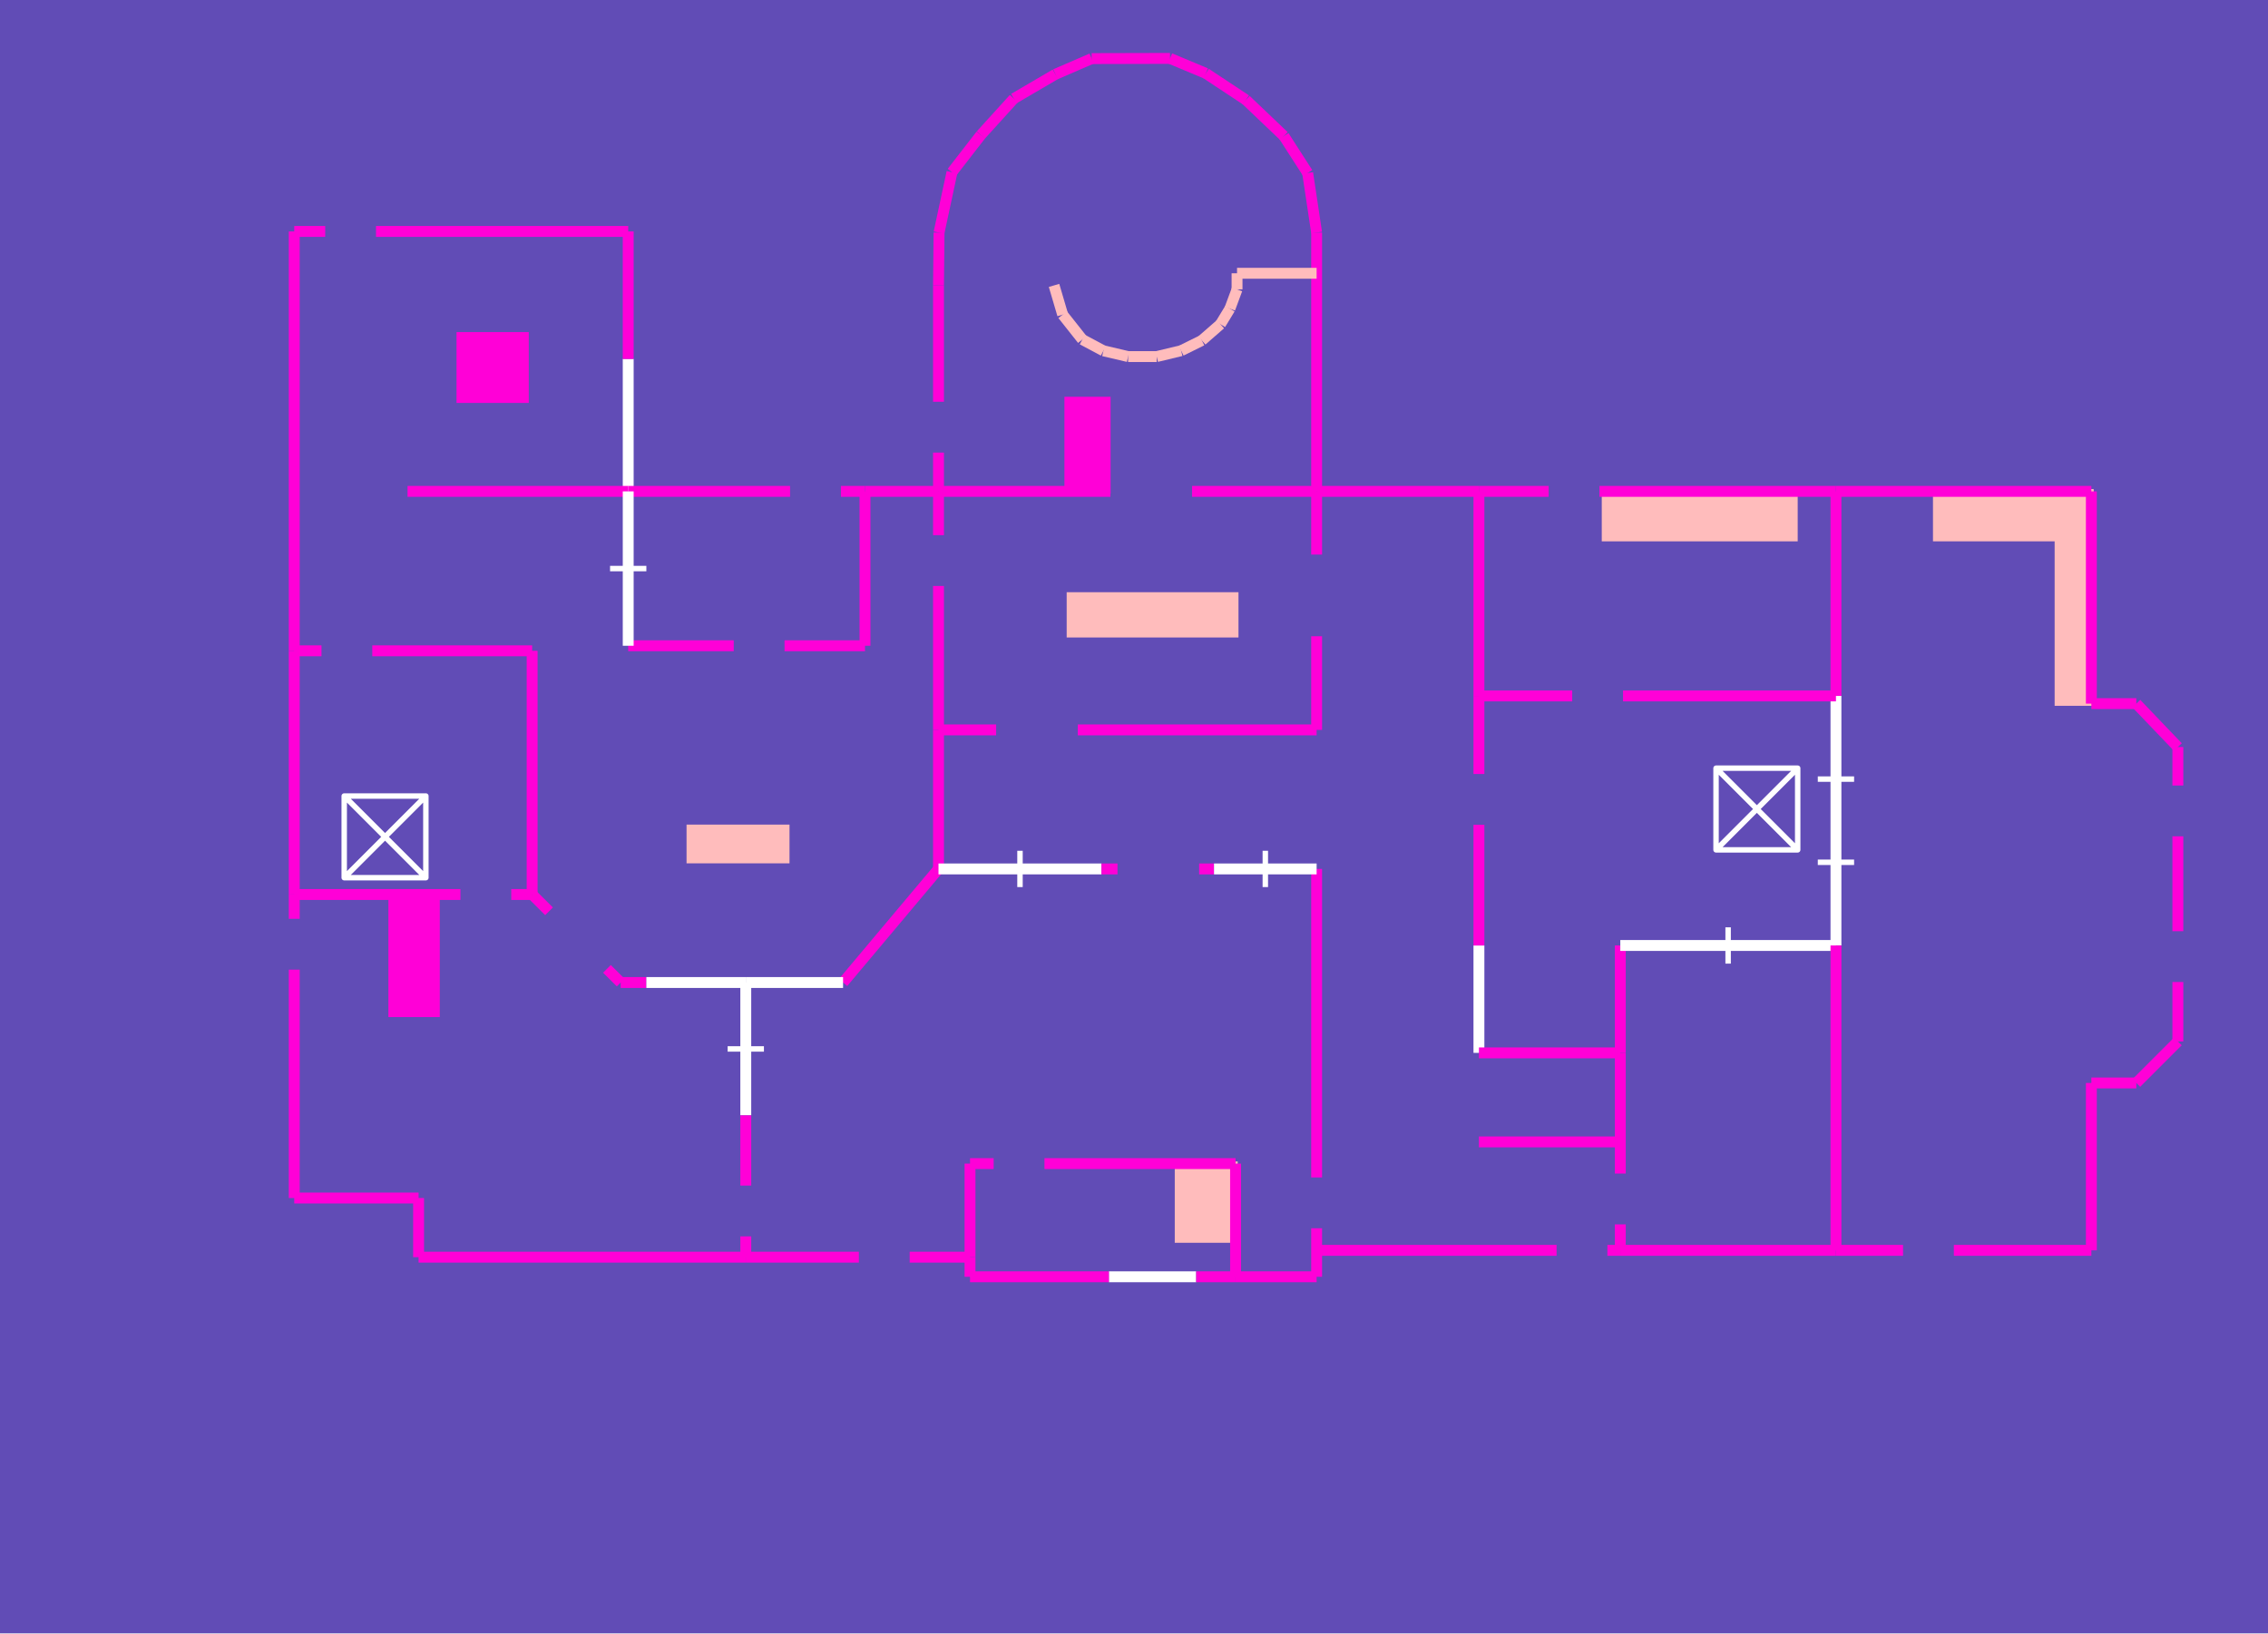
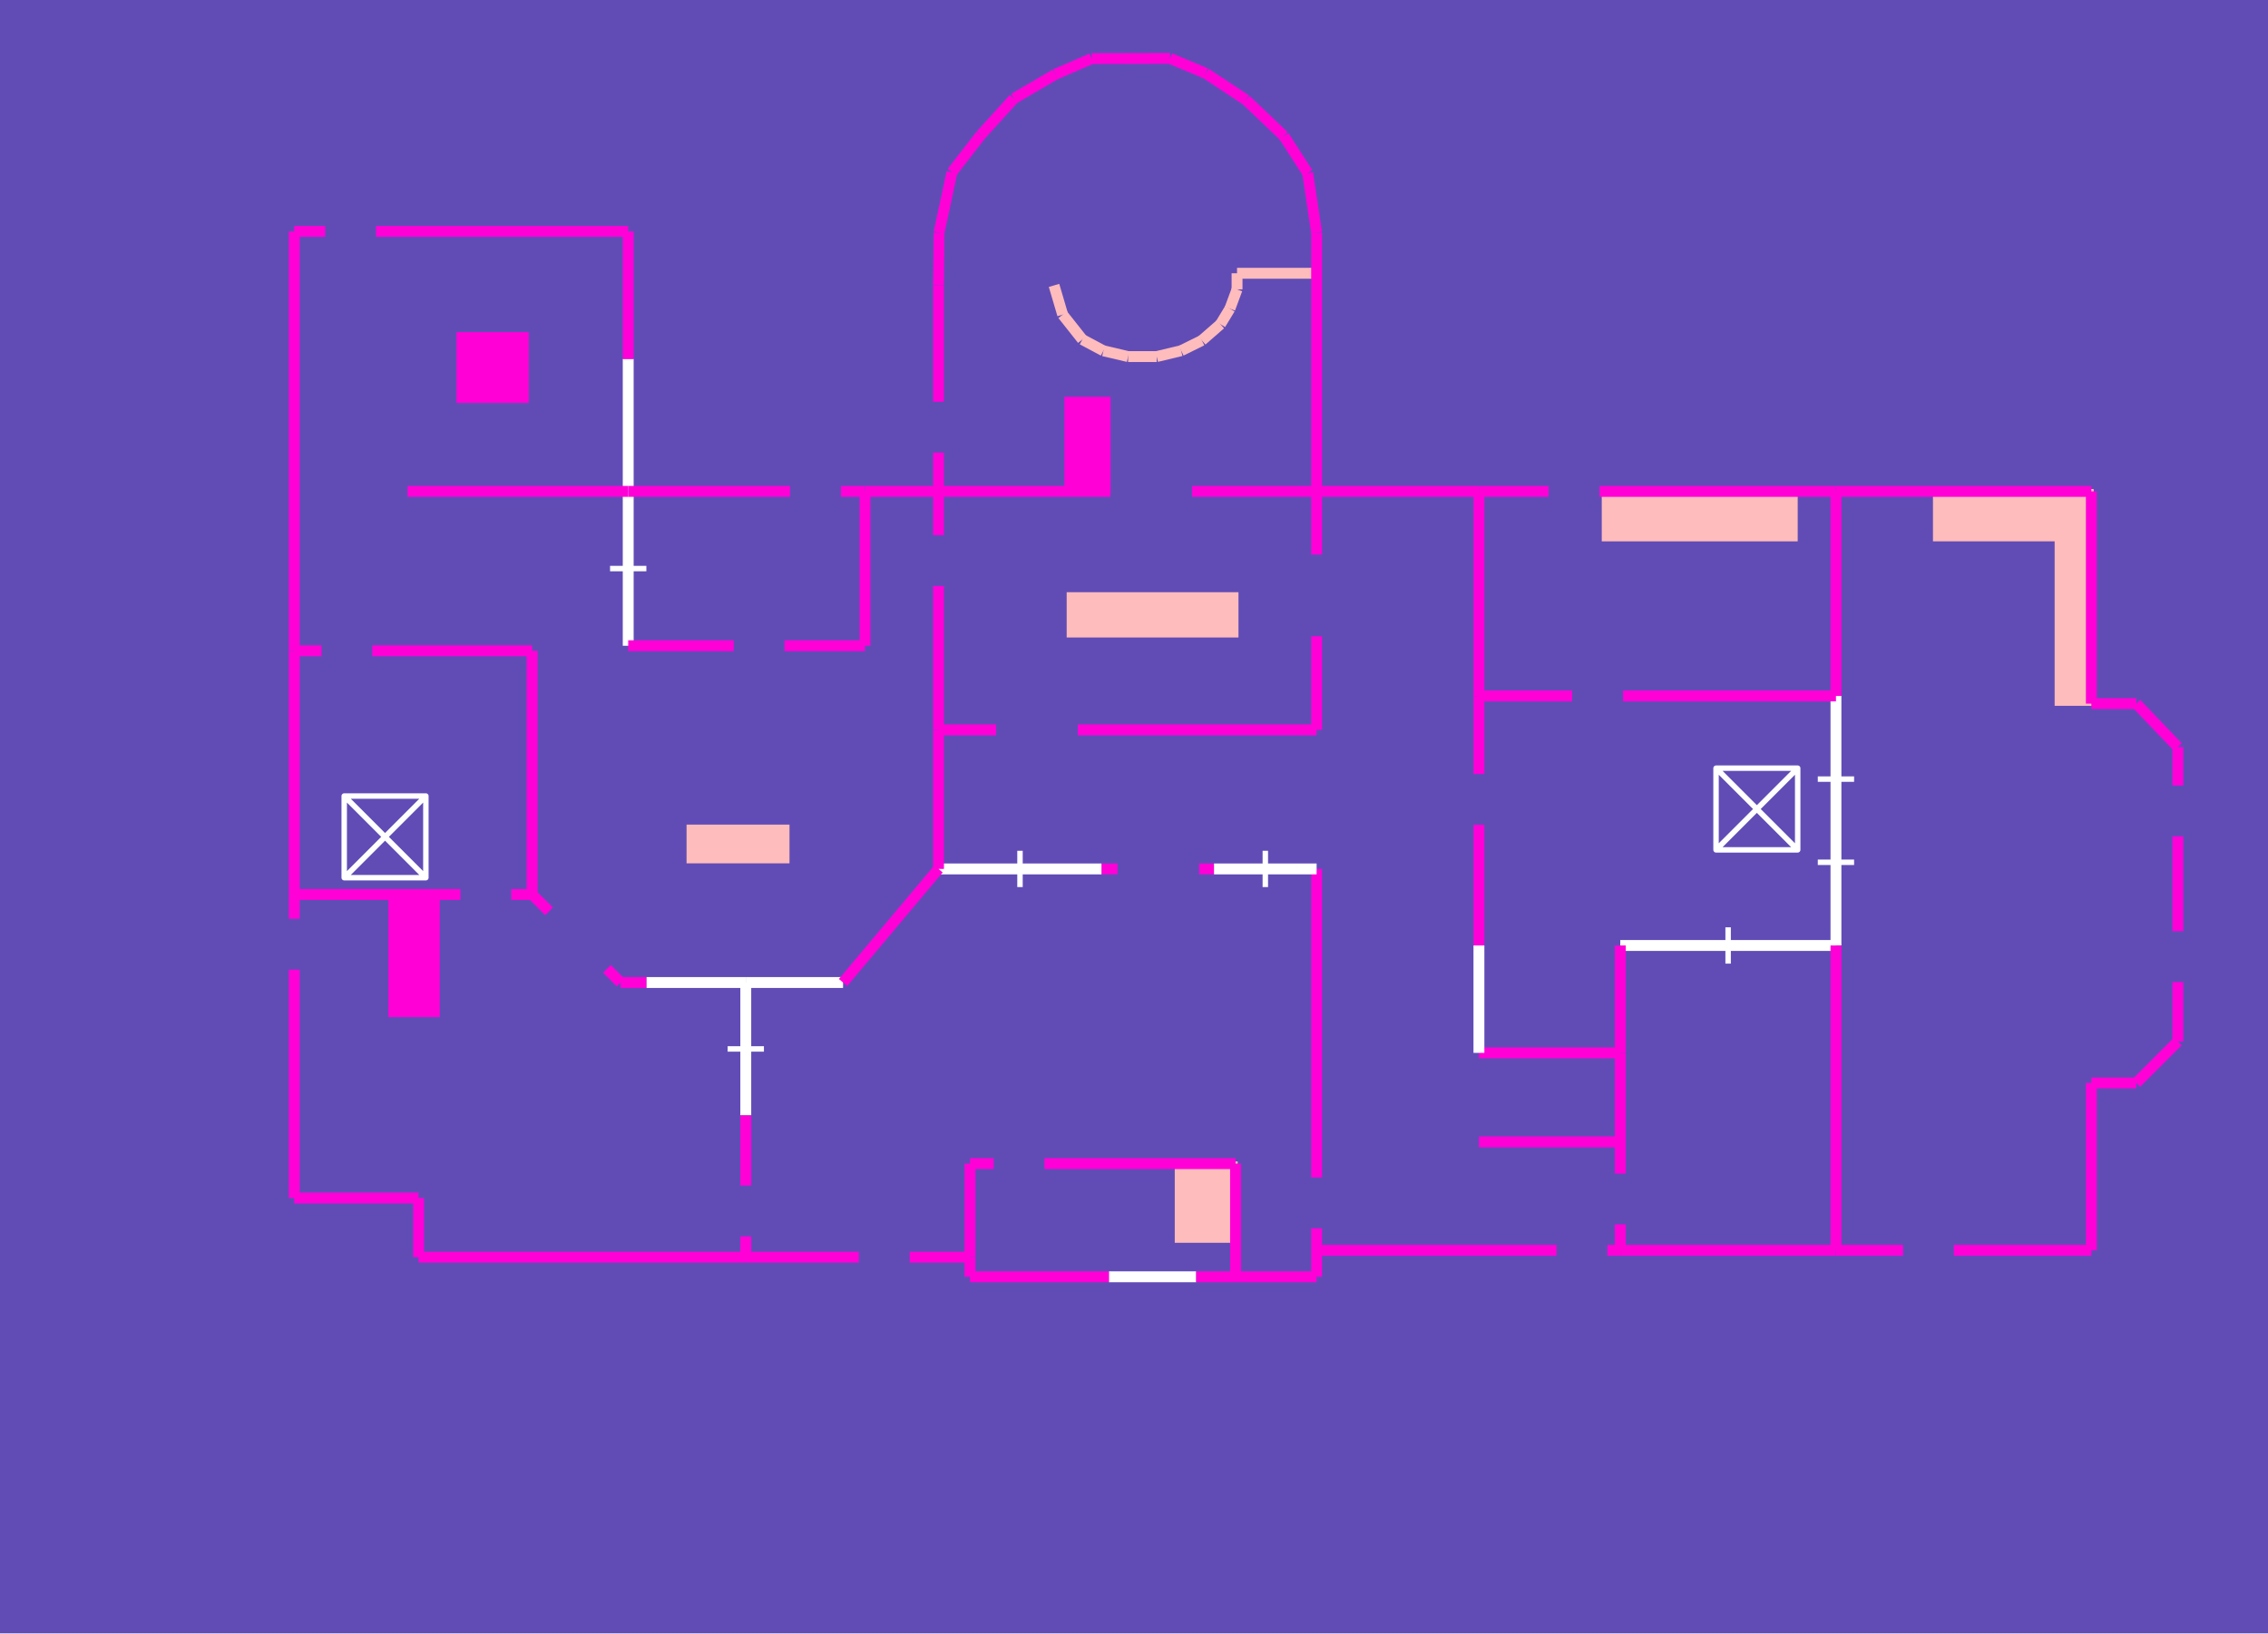
<svg xmlns="http://www.w3.org/2000/svg" viewBox="-33 -28 393 283">
  <rect fill="#614CB6" height="283" width="393" x="-33" y="-28" />
-   <path d="M159.071,-41.124 L151.819,-41.124 L151.819,-57.14 L159.071,-57.14 z" fill="#FF00D7" stroke="#FF00D7" stroke-width="0.75" transform="scale(1, -1)" />
+   <path d="M34.678,-147.851 L42.831,-147.851 L42.831,-126.987 L34.678,-126.987 z" fill="#FF00D7" stroke="#FF00D7" stroke-width="0.75" transform="scale(1, -1)" />
  <path d="M323.404,-93.917 L329.39,-93.917 L329.39,-57.14 L323.404,-57.14 z" fill="#FFBCBC" stroke="#FFBCBC" stroke-width="0.75" transform="scale(1, -1)" />
-   <path d="M181.229,-82.077 L152.21,-82.077 L152.21,-74.986 L181.229,-74.986 z" fill="#FFBCBC" stroke="#FFBCBC" stroke-width="0.75" transform="scale(1, -1)" />
-   <path d="M46.484,-41.44 L58.251,-41.44 L58.251,-29.916 L46.484,-29.916 z" fill="#FF00D7" stroke="#FF00D7" stroke-width="0.75" transform="scale(1, -1)" />
-   <path d="M34.678,-147.851 L42.831,-147.851 L42.831,-126.987 L34.678,-126.987 z" fill="#FF00D7" stroke="#FF00D7" stroke-width="0.75" transform="scale(1, -1)" />
+   <path d="M302.323,-65.422 L329.389,-65.422 L329.39,-57.14 L302.323,-57.14 z" fill="#FFBCBC" stroke="#FFBCBC" stroke-width="0.75" transform="scale(1, -1)" />
  <path d="M103.431,-121.211 L86.341,-121.211 L86.341,-115.25 L103.431,-115.25 z" fill="#FFBCBC" stroke="#FFBCBC" stroke-width="0.75" transform="scale(1, -1)" />
  <path d="M278.131,-57.14 L244.929,-57.14 L244.929,-65.422 L278.131,-65.422 z" fill="#FFBCBC" stroke="#FFBCBC" stroke-width="0.75" transform="scale(1, -1)" />
-   <path d="M302.323,-65.422 L329.389,-65.422 L329.39,-57.14 L302.323,-57.14 z" fill="#FFBCBC" stroke="#FFBCBC" stroke-width="0.75" transform="scale(1, -1)" />
+   <path d="M46.484,-41.44 L58.251,-41.44 L58.251,-29.916 L46.484,-29.916 z" fill="#FF00D7" stroke="#FF00D7" stroke-width="0.75" transform="scale(1, -1)" />
  <path d="M170.938,-186.957 L181.099,-186.957 L181.099,-173.615 L170.938,-173.615 z" fill="#FFBCBC" stroke="#FFBCBC" stroke-width="0.75" transform="scale(1, -1)" />
+   <path d="M159.071,-41.124 L151.819,-41.124 L151.819,-57.14 L159.071,-57.14 z" fill="#FF00D7" stroke="#FF00D7" stroke-width="0.75" transform="scale(1, -1)" />
+   <path d="M181.229,-82.077 L152.21,-82.077 L152.21,-74.986 L181.229,-74.986 z" fill="#FFBCBC" stroke="#FFBCBC" stroke-width="0.75" transform="scale(1, -1)" />
  <path d="M26.645,-124.073 L40.795,-109.923 L26.645,-109.923 L40.795,-124.073 L26.645,-124.073 L26.645,-109.923 L40.795,-109.923 L40.795,-124.073 z" fill="none" stroke="#FFFFFF" stroke-linejoin="round" stroke-width="0.943" transform="scale(1, -1)" />
  <path d="M264.356,-119.25 L278.505,-105.1 L264.356,-105.1 L278.505,-119.25 L264.356,-119.25 L264.356,-105.1 L278.505,-105.1 L278.505,-119.25 z" fill="none" stroke="#FFFFFF" stroke-linejoin="round" stroke-width="0.943" transform="scale(1, -1)" />
-   <path d="M175.951,15.284 L169.743,17.88 z" fill="none" stroke="#FF00D7" stroke-width="1.887" transform="scale(1, -1)" />
-   <path d="M178.479,-28.181 L175.259,-30.989 z" fill="none" stroke="#FFBCBC" stroke-width="1.887" transform="scale(1, -1)" />
-   <path d="M96.229,-189.824 L115.824,-189.824 z" fill="none" stroke="#FF00D7" stroke-width="1.887" transform="scale(1, -1)" />
-   <path d="M124.628,-189.824 L135.085,-189.824 z" fill="none" stroke="#FF00D7" stroke-width="1.887" transform="scale(1, -1)" />
-   <path d="M113.086,-142.236 L129.624,-122.556 z" fill="none" stroke="#FF00D7" stroke-width="1.887" transform="scale(1, -1)" />
-   <path d="M129.624,-57.14 L116.887,-57.14 z" fill="none" stroke="#FF00D7" stroke-width="1.887" transform="scale(1, -1)" />
-   <path d="M142.686,10.917 L136.959,4.611 z" fill="none" stroke="#FF00D7" stroke-width="1.887" transform="scale(1, -1)" />
-   <path d="M39.533,-179.578 L17.987,-179.578 z" fill="none" stroke="#FF00D7" stroke-width="1.887" transform="scale(1, -1)" />
-   <path d="M223.27,-57.14 L235.351,-57.14 z" fill="none" stroke="#FF00D7" stroke-width="1.887" transform="scale(1, -1)" />
-   <path d="M244.155,-57.14 L285.134,-57.14 z" fill="none" stroke="#FF00D7" stroke-width="1.887" transform="scale(1, -1)" />
-   <path d="M175.259,-30.989 L171.672,-32.763 z" fill="none" stroke="#FFBCBC" stroke-width="1.887" transform="scale(1, -1)" />
-   <path d="M96.229,-189.824 L39.533,-189.824 z" fill="none" stroke="#FF00D7" stroke-width="1.887" transform="scale(1, -1)" />
-   <path d="M167.429,-33.783 L162.476,-33.783 z" fill="none" stroke="#FFBCBC" stroke-width="1.887" transform="scale(1, -1)" />
-   <path d="M129.624,-98.465 L129.624,-73.53 z" fill="none" stroke="#FF00D7" stroke-width="1.887" transform="scale(1, -1)" />
-   <path d="M129.624,-64.726 L129.624,-57.14 z" fill="none" stroke="#FF00D7" stroke-width="1.887" transform="scale(1, -1)" />
-   <path d="M223.27,-57.14 L223.27,-92.581 z" fill="none" stroke="#FF00D7" stroke-width="1.887" transform="scale(1, -1)" />
-   <path d="M329.39,-159.641 L329.39,-188.643 z" fill="none" stroke="#FF00D7" stroke-width="1.887" transform="scale(1, -1)" />
-   <path d="M195.145,-193.223 L195.145,-184.816 z" fill="none" stroke="#FF00D7" stroke-width="1.887" transform="scale(1, -1)" />
-   <path d="M195.145,-176.012 L195.145,-122.556 z" fill="none" stroke="#FF00D7" stroke-width="1.887" transform="scale(1, -1)" />
-   <path d="M181.099,-193.223 L195.145,-193.223 z" fill="none" stroke="#FF00D7" stroke-width="1.887" transform="scale(1, -1)" />
-   <path d="M247.766,-135.819 L247.766,-154.427 z" fill="none" stroke="#FF00D7" stroke-width="1.887" transform="scale(1, -1)" />
-   <path d="M174.278,-193.223 L159.146,-193.223 z" fill="none" stroke="#FFFFFF" stroke-width="1.887" transform="scale(1, -1)" />
-   <path d="M223.27,-57.14 L195.145,-57.14 z" fill="none" stroke="#FF00D7" stroke-width="1.887" transform="scale(1, -1)" />
-   <path d="M129.717,-12.297 L129.624,-21.451 z" fill="none" stroke="#FF00D7" stroke-width="1.887" transform="scale(1, -1)" />
-   <path d="M116.887,-57.14 L116.887,-83.887 z" fill="none" stroke="#FF00D7" stroke-width="1.887" transform="scale(1, -1)" />
-   <path d="M129.624,-122.556 L129.624,-98.465 z" fill="none" stroke="#FF00D7" stroke-width="1.887" transform="scale(1, -1)" />
-   <path d="M195.145,-12.29 L195.145,-57.14 z" fill="none" stroke="#FF00D7" stroke-width="1.887" transform="scale(1, -1)" />
-   <path d="M181.099,-173.615 L181.099,-193.223 z" fill="none" stroke="#FF00D7" stroke-width="1.887" transform="scale(1, -1)" />
+   <path d="M223.27,-169.852 L247.766,-169.852 z" fill="none" stroke="#FF00D7" stroke-width="1.887" transform="scale(1, -1)" />
  <path d="M171.672,-32.763 L167.429,-33.783 z" fill="none" stroke="#FFBCBC" stroke-width="1.887" transform="scale(1, -1)" />
-   <path d="M17.987,-179.578 L17.987,-140.006 z" fill="none" stroke="#FF00D7" stroke-width="1.887" transform="scale(1, -1)" />
-   <path d="M17.987,-131.201 L17.987,-126.987 z" fill="none" stroke="#FF00D7" stroke-width="1.887" transform="scale(1, -1)" />
-   <path d="M74.549,-142.236 L79.001,-142.236 z" fill="none" stroke="#FF00D7" stroke-width="1.887" transform="scale(1, -1)" />
-   <path d="M193.592,-1.974 L189.473,4.424 z" fill="none" stroke="#FF00D7" stroke-width="1.887" transform="scale(1, -1)" />
-   <path d="M113.086,-142.236 L96.229,-142.236 z" fill="none" stroke="#FFFFFF" stroke-width="1.887" transform="scale(1, -1)" />
-   <path d="M169.743,17.88 L156.162,17.846 z" fill="none" stroke="#FF00D7" stroke-width="1.887" transform="scale(1, -1)" />
-   <path d="M195.145,-188.643 L236.724,-188.643 z" fill="none" stroke="#FF00D7" stroke-width="1.887" transform="scale(1, -1)" />
-   <path d="M245.529,-188.643 L247.766,-188.643 z" fill="none" stroke="#FF00D7" stroke-width="1.887" transform="scale(1, -1)" />
-   <path d="M129.624,-57.14 L159.415,-57.14 z" fill="none" stroke="#FF00D7" stroke-width="1.887" transform="scale(1, -1)" />
-   <path d="M173.564,-57.14 L195.145,-57.14 z" fill="none" stroke="#FF00D7" stroke-width="1.887" transform="scale(1, -1)" />
  <path d="M285.134,-135.819 L247.766,-135.819 z" fill="none" stroke="#FFFFFF" stroke-width="1.887" transform="scale(1, -1)" />
  <path d="M266.45,-132.674 L266.45,-138.963 z" fill="none" stroke="#FFFFFF" stroke-width="0.943" transform="scale(1, -1)" />
-   <path d="M17.987,-84.764 L17.987,-126.987 z" fill="none" stroke="#FF00D7" stroke-width="1.887" transform="scale(1, -1)" />
-   <path d="M337.184,-159.641 L329.39,-159.641 z" fill="none" stroke="#FF00D7" stroke-width="1.887" transform="scale(1, -1)" />
-   <path d="M135.085,-189.824 L135.085,-193.223 z" fill="none" stroke="#FF00D7" stroke-width="1.887" transform="scale(1, -1)" />
-   <path d="M285.134,-57.14 L285.134,-92.581 z" fill="none" stroke="#FF00D7" stroke-width="1.887" transform="scale(1, -1)" />
-   <path d="M17.987,-84.764 L22.706,-84.764 z" fill="none" stroke="#FF00D7" stroke-width="1.887" transform="scale(1, -1)" />
-   <path d="M31.51,-84.764 L59.21,-84.764 z" fill="none" stroke="#FF00D7" stroke-width="1.887" transform="scale(1, -1)" />
-   <path d="M162.476,-33.783 L158.201,-32.78 z" fill="none" stroke="#FFBCBC" stroke-width="1.887" transform="scale(1, -1)" />
-   <path d="M75.857,-34.19 L75.857,-57.14 z" fill="none" stroke="#FFFFFF" stroke-width="1.887" transform="scale(1, -1)" />
-   <path d="M129.624,-98.465 L139.611,-98.465 z" fill="none" stroke="#FF00D7" stroke-width="1.887" transform="scale(1, -1)" />
-   <path d="M153.761,-98.465 L195.145,-98.465 z" fill="none" stroke="#FF00D7" stroke-width="1.887" transform="scale(1, -1)" />
-   <path d="M329.39,-93.917 L337.184,-93.917 z" fill="none" stroke="#FF00D7" stroke-width="1.887" transform="scale(1, -1)" />
-   <path d="M135.085,-189.824 L135.085,-173.615 z" fill="none" stroke="#FF00D7" stroke-width="1.887" transform="scale(1, -1)" />
-   <path d="M135.085,-173.615 L139.182,-173.615 z" fill="none" stroke="#FF00D7" stroke-width="1.887" transform="scale(1, -1)" />
-   <path d="M147.986,-173.615 L181.099,-173.615 z" fill="none" stroke="#FF00D7" stroke-width="1.887" transform="scale(1, -1)" />
-   <path d="M195.145,-12.29 L193.592,-1.974 z" fill="none" stroke="#FF00D7" stroke-width="1.887" transform="scale(1, -1)" />
-   <path d="M17.987,-12.099 L17.987,-84.764 z" fill="none" stroke="#FF00D7" stroke-width="1.887" transform="scale(1, -1)" />
-   <path d="M75.857,-57.14 L103.905,-57.14 z" fill="none" stroke="#FF00D7" stroke-width="1.887" transform="scale(1, -1)" />
-   <path d="M112.71,-57.14 L116.887,-57.14 z" fill="none" stroke="#FF00D7" stroke-width="1.887" transform="scale(1, -1)" />
-   <path d="M135.085,-193.223 L159.146,-193.223 z" fill="none" stroke="#FF00D7" stroke-width="1.887" transform="scale(1, -1)" />
+   <path d="M195.145,-19.35 L181.355,-19.35 z" fill="none" stroke="#FFBCBC" stroke-width="1.887" transform="scale(1, -1)" />
+   <path d="M131.965,-1.83 L129.717,-12.297 z" fill="none" stroke="#FF00D7" stroke-width="1.887" transform="scale(1, -1)" />
+   <path d="M75.857,-12.099 L32.157,-12.099 z" fill="none" stroke="#FF00D7" stroke-width="1.887" transform="scale(1, -1)" />
+   <path d="M23.353,-12.099 L17.987,-12.099 z" fill="none" stroke="#FF00D7" stroke-width="1.887" transform="scale(1, -1)" />
  <path d="M285.134,-92.581 L285.134,-135.819 z" fill="none" stroke="#FFFFFF" stroke-width="1.887" transform="scale(1, -1)" />
  <path d="M281.989,-106.993 L288.278,-106.993 z" fill="none" stroke="#FFFFFF" stroke-width="0.943" transform="scale(1, -1)" />
  <path d="M281.989,-121.406 L288.278,-121.406 z" fill="none" stroke="#FFFFFF" stroke-width="0.943" transform="scale(1, -1)" />
-   <path d="M131.965,-1.83 L129.717,-12.297 z" fill="none" stroke="#FF00D7" stroke-width="1.887" transform="scale(1, -1)" />
-   <path d="M75.857,-34.19 L75.857,-12.099 z" fill="none" stroke="#FF00D7" stroke-width="1.887" transform="scale(1, -1)" />
+   <path d="M75.857,-34.19 L75.857,-57.14 z" fill="none" stroke="#FFFFFF" stroke-width="1.887" transform="scale(1, -1)" />
+   <path d="M329.39,-57.14 L329.39,-93.917 z" fill="none" stroke="#FF00D7" stroke-width="1.887" transform="scale(1, -1)" />
+   <path d="M178.479,-28.181 L175.259,-30.989 z" fill="none" stroke="#FFBCBC" stroke-width="1.887" transform="scale(1, -1)" />
+   <path d="M247.766,-135.819 L247.766,-154.427 z" fill="none" stroke="#FF00D7" stroke-width="1.887" transform="scale(1, -1)" />
+   <path d="M129.717,-12.297 L129.624,-21.451 z" fill="none" stroke="#FF00D7" stroke-width="1.887" transform="scale(1, -1)" />
+   <path d="M337.184,-93.917 L344.379,-101.433 z" fill="none" stroke="#FF00D7" stroke-width="1.887" transform="scale(1, -1)" />
+   <path d="M285.134,-57.14 L329.39,-57.14 z" fill="none" stroke="#FF00D7" stroke-width="1.887" transform="scale(1, -1)" />
+   <path d="M344.379,-152.446 L337.184,-159.641 z" fill="none" stroke="#FF00D7" stroke-width="1.887" transform="scale(1, -1)" />
+   <path d="M17.987,-12.099 L17.987,-84.764 z" fill="none" stroke="#FF00D7" stroke-width="1.887" transform="scale(1, -1)" />
+   <path d="M75.857,-83.887 L75.857,-57.14 z" fill="none" stroke="#FFFFFF" stroke-width="1.887" transform="scale(1, -1)" />
+   <path d="M79.002,-70.513 L72.713,-70.513 z" fill="none" stroke="#FFFFFF" stroke-width="0.943" transform="scale(1, -1)" />
+   <path d="M59.21,-126.987 L62.138,-129.898 z" fill="none" stroke="#FF00D7" stroke-width="1.887" transform="scale(1, -1)" />
+   <path d="M72.172,-139.873 L74.549,-142.236 z" fill="none" stroke="#FF00D7" stroke-width="1.887" transform="scale(1, -1)" />
+   <path d="M195.145,-193.223 L195.145,-184.816 z" fill="none" stroke="#FF00D7" stroke-width="1.887" transform="scale(1, -1)" />
+   <path d="M195.145,-176.012 L195.145,-122.556 z" fill="none" stroke="#FF00D7" stroke-width="1.887" transform="scale(1, -1)" />
+   <path d="M96.229,-142.236 L96.229,-165.254 z" fill="none" stroke="#FFFFFF" stroke-width="1.887" transform="scale(1, -1)" />
+   <path d="M93.085,-153.745 L99.373,-153.745 z" fill="none" stroke="#FFFFFF" stroke-width="0.943" transform="scale(1, -1)" />
+   <path d="M39.533,-189.824 L39.533,-179.578 z" fill="none" stroke="#FF00D7" stroke-width="1.887" transform="scale(1, -1)" />
+   <path d="M96.229,-189.824 L39.533,-189.824 z" fill="none" stroke="#FF00D7" stroke-width="1.887" transform="scale(1, -1)" />
+   <path d="M175.951,15.284 L169.743,17.88 z" fill="none" stroke="#FF00D7" stroke-width="1.887" transform="scale(1, -1)" />
+   <path d="M158.201,-32.78 L154.549,-30.83 z" fill="none" stroke="#FFBCBC" stroke-width="1.887" transform="scale(1, -1)" />
+   <path d="M195.145,-188.643 L236.724,-188.643 z" fill="none" stroke="#FF00D7" stroke-width="1.887" transform="scale(1, -1)" />
+   <path d="M245.529,-188.643 L247.766,-188.643 z" fill="none" stroke="#FF00D7" stroke-width="1.887" transform="scale(1, -1)" />
+   <path d="M223.27,-57.14 L223.27,-92.581 z" fill="none" stroke="#FF00D7" stroke-width="1.887" transform="scale(1, -1)" />
+   <path d="M129.624,-98.465 L139.611,-98.465 z" fill="none" stroke="#FF00D7" stroke-width="1.887" transform="scale(1, -1)" />
+   <path d="M153.761,-98.465 L195.145,-98.465 z" fill="none" stroke="#FF00D7" stroke-width="1.887" transform="scale(1, -1)" />
+   <path d="M17.987,-84.764 L22.706,-84.764 z" fill="none" stroke="#FF00D7" stroke-width="1.887" transform="scale(1, -1)" />
+   <path d="M31.51,-84.764 L59.21,-84.764 z" fill="none" stroke="#FF00D7" stroke-width="1.887" transform="scale(1, -1)" />
+   <path d="M193.592,-1.974 L189.473,4.424 z" fill="none" stroke="#FF00D7" stroke-width="1.887" transform="scale(1, -1)" />
+   <path d="M223.27,-154.427 L247.766,-154.427 z" fill="none" stroke="#FF00D7" stroke-width="1.887" transform="scale(1, -1)" />
+   <path d="M135.085,-173.615 L139.182,-173.615 z" fill="none" stroke="#FF00D7" stroke-width="1.887" transform="scale(1, -1)" />
+   <path d="M147.986,-173.615 L181.099,-173.615 z" fill="none" stroke="#FF00D7" stroke-width="1.887" transform="scale(1, -1)" />
+   <path d="M177.366,-122.556 L174.789,-122.556 z" fill="none" stroke="#FF00D7" stroke-width="1.887" transform="scale(1, -1)" />
+   <path d="M160.639,-122.556 L157.866,-122.556 z" fill="none" stroke="#FF00D7" stroke-width="1.887" transform="scale(1, -1)" />
+   <path d="M247.766,-188.643 L247.766,-184.145 z" fill="none" stroke="#FF00D7" stroke-width="1.887" transform="scale(1, -1)" />
+   <path d="M247.766,-175.34 L247.766,-154.427 z" fill="none" stroke="#FF00D7" stroke-width="1.887" transform="scale(1, -1)" />
+   <path d="M223.27,-135.819 L223.27,-114.912 z" fill="none" stroke="#FF00D7" stroke-width="1.887" transform="scale(1, -1)" />
+   <path d="M223.27,-106.108 L223.27,-92.581 z" fill="none" stroke="#FF00D7" stroke-width="1.887" transform="scale(1, -1)" />
+   <path d="M174.278,-193.223 L159.146,-193.223 z" fill="none" stroke="#FFFFFF" stroke-width="1.887" transform="scale(1, -1)" />
  <path d="M116.887,-83.887 L102.945,-83.887 z" fill="none" stroke="#FF00D7" stroke-width="1.887" transform="scale(1, -1)" />
  <path d="M94.141,-83.887 L75.857,-83.887 z" fill="none" stroke="#FF00D7" stroke-width="1.887" transform="scale(1, -1)" />
-   <path d="M96.229,-142.236 L96.229,-165.254 z" fill="none" stroke="#FFFFFF" stroke-width="1.887" transform="scale(1, -1)" />
-   <path d="M93.085,-153.745 L99.373,-153.745 z" fill="none" stroke="#FFFFFF" stroke-width="0.943" transform="scale(1, -1)" />
+   <path d="M157.866,-122.556 L129.624,-122.556 z" fill="none" stroke="#FFFFFF" stroke-width="1.887" transform="scale(1, -1)" />
+   <path d="M143.745,-119.412 L143.745,-125.7 z" fill="none" stroke="#FFFFFF" stroke-width="0.943" transform="scale(1, -1)" />
+   <path d="M39.533,-179.578 L17.987,-179.578 z" fill="none" stroke="#FF00D7" stroke-width="1.887" transform="scale(1, -1)" />
+   <path d="M75.857,-57.14 L103.905,-57.14 z" fill="none" stroke="#FF00D7" stroke-width="1.887" transform="scale(1, -1)" />
+   <path d="M112.71,-57.14 L116.887,-57.14 z" fill="none" stroke="#FF00D7" stroke-width="1.887" transform="scale(1, -1)" />
+   <path d="M151.139,-26.522 L149.644,-21.451 z" fill="none" stroke="#FFBCBC" stroke-width="1.887" transform="scale(1, -1)" />
+   <path d="M129.624,-98.465 L129.624,-73.53 z" fill="none" stroke="#FF00D7" stroke-width="1.887" transform="scale(1, -1)" />
+   <path d="M129.624,-64.726 L129.624,-57.14 z" fill="none" stroke="#FF00D7" stroke-width="1.887" transform="scale(1, -1)" />
+   <path d="M113.086,-142.236 L96.229,-142.236 z" fill="none" stroke="#FFFFFF" stroke-width="1.887" transform="scale(1, -1)" />
+   <path d="M162.476,-33.783 L158.201,-32.78 z" fill="none" stroke="#FFBCBC" stroke-width="1.887" transform="scale(1, -1)" />
+   <path d="M113.086,-142.236 L129.624,-122.556 z" fill="none" stroke="#FF00D7" stroke-width="1.887" transform="scale(1, -1)" />
+   <path d="M135.085,-189.824 L135.085,-193.223 z" fill="none" stroke="#FF00D7" stroke-width="1.887" transform="scale(1, -1)" />
+   <path d="M129.624,-122.556 L129.624,-98.465 z" fill="none" stroke="#FF00D7" stroke-width="1.887" transform="scale(1, -1)" />
+   <path d="M285.134,-135.819 L285.134,-188.643 z" fill="none" stroke="#FF00D7" stroke-width="1.887" transform="scale(1, -1)" />
+   <path d="M79.001,-142.236 L96.229,-142.236 z" fill="none" stroke="#FFFFFF" stroke-width="1.887" transform="scale(1, -1)" />
+   <path d="M156.162,17.846 L149.883,15.13 z" fill="none" stroke="#FF00D7" stroke-width="1.887" transform="scale(1, -1)" />
+   <path d="M195.145,-57.14 L195.145,-68.091 z" fill="none" stroke="#FF00D7" stroke-width="1.887" transform="scale(1, -1)" />
+   <path d="M195.145,-82.241 L195.145,-98.465 z" fill="none" stroke="#FF00D7" stroke-width="1.887" transform="scale(1, -1)" />
+   <path d="M329.39,-93.917 L337.184,-93.917 z" fill="none" stroke="#FF00D7" stroke-width="1.887" transform="scale(1, -1)" />
+   <path d="M129.624,-57.14 L159.415,-57.14 z" fill="none" stroke="#FF00D7" stroke-width="1.887" transform="scale(1, -1)" />
+   <path d="M173.564,-57.14 L195.145,-57.14 z" fill="none" stroke="#FF00D7" stroke-width="1.887" transform="scale(1, -1)" />
+   <path d="M136.959,4.611 L131.965,-1.83 z" fill="none" stroke="#FF00D7" stroke-width="1.887" transform="scale(1, -1)" />
+   <path d="M329.39,-188.643 L305.564,-188.643 z" fill="none" stroke="#FF00D7" stroke-width="1.887" transform="scale(1, -1)" />
+   <path d="M296.759,-188.643 L285.134,-188.643 z" fill="none" stroke="#FF00D7" stroke-width="1.887" transform="scale(1, -1)" />
+   <path d="M154.549,-30.83 L151.139,-26.522 z" fill="none" stroke="#FFBCBC" stroke-width="1.887" transform="scale(1, -1)" />
+   <path d="M337.184,-159.641 L329.39,-159.641 z" fill="none" stroke="#FF00D7" stroke-width="1.887" transform="scale(1, -1)" />
  <path d="M17.987,-126.987 L46.783,-126.987 z" fill="none" stroke="#FF00D7" stroke-width="1.887" transform="scale(1, -1)" />
  <path d="M55.588,-126.987 L59.21,-126.987 z" fill="none" stroke="#FF00D7" stroke-width="1.887" transform="scale(1, -1)" />
-   <path d="M329.39,-57.14 L329.39,-93.917 z" fill="none" stroke="#FF00D7" stroke-width="1.887" transform="scale(1, -1)" />
-   <path d="M285.134,-135.819 L285.134,-188.643 z" fill="none" stroke="#FF00D7" stroke-width="1.887" transform="scale(1, -1)" />
-   <path d="M329.39,-188.643 L305.564,-188.643 z" fill="none" stroke="#FF00D7" stroke-width="1.887" transform="scale(1, -1)" />
-   <path d="M296.759,-188.643 L285.134,-188.643 z" fill="none" stroke="#FF00D7" stroke-width="1.887" transform="scale(1, -1)" />
-   <path d="M247.766,-188.643 L247.766,-184.145 z" fill="none" stroke="#FF00D7" stroke-width="1.887" transform="scale(1, -1)" />
-   <path d="M247.766,-175.34 L247.766,-154.427 z" fill="none" stroke="#FF00D7" stroke-width="1.887" transform="scale(1, -1)" />
+   <path d="M75.857,-34.19 L75.857,-12.099 z" fill="none" stroke="#FF00D7" stroke-width="1.887" transform="scale(1, -1)" />
+   <path d="M329.39,-159.641 L329.39,-188.643 z" fill="none" stroke="#FF00D7" stroke-width="1.887" transform="scale(1, -1)" />
+   <path d="M37.619,-57.14 L75.857,-57.14 z" fill="none" stroke="#FF00D7" stroke-width="1.887" transform="scale(1, -1)" />
+   <path d="M129.624,-57.14 L116.887,-57.14 z" fill="none" stroke="#FF00D7" stroke-width="1.887" transform="scale(1, -1)" />
+   <path d="M169.743,17.88 L156.162,17.846 z" fill="none" stroke="#FF00D7" stroke-width="1.887" transform="scale(1, -1)" />
+   <path d="M135.085,-193.223 L159.146,-193.223 z" fill="none" stroke="#FF00D7" stroke-width="1.887" transform="scale(1, -1)" />
+   <path d="M195.145,-12.29 L193.592,-1.974 z" fill="none" stroke="#FF00D7" stroke-width="1.887" transform="scale(1, -1)" />
+   <path d="M142.686,10.917 L136.959,4.611 z" fill="none" stroke="#FF00D7" stroke-width="1.887" transform="scale(1, -1)" />
+   <path d="M181.099,-173.615 L181.099,-193.223 z" fill="none" stroke="#FF00D7" stroke-width="1.887" transform="scale(1, -1)" />
+   <path d="M189.473,4.424 L182.896,10.69 z" fill="none" stroke="#FF00D7" stroke-width="1.887" transform="scale(1, -1)" />
+   <path d="M174.278,-193.223 L181.099,-193.223 z" fill="none" stroke="#FF00D7" stroke-width="1.887" transform="scale(1, -1)" />
+   <path d="M149.883,15.13 L142.686,10.917 z" fill="none" stroke="#FF00D7" stroke-width="1.887" transform="scale(1, -1)" />
+   <path d="M116.887,-57.14 L116.887,-83.887 z" fill="none" stroke="#FF00D7" stroke-width="1.887" transform="scale(1, -1)" />
+   <path d="M223.27,-57.14 L235.351,-57.14 z" fill="none" stroke="#FF00D7" stroke-width="1.887" transform="scale(1, -1)" />
+   <path d="M244.155,-57.14 L285.134,-57.14 z" fill="none" stroke="#FF00D7" stroke-width="1.887" transform="scale(1, -1)" />
+   <path d="M59.21,-84.764 L59.21,-126.987 z" fill="none" stroke="#FF00D7" stroke-width="1.887" transform="scale(1, -1)" />
+   <path d="M181.099,-193.223 L195.145,-193.223 z" fill="none" stroke="#FF00D7" stroke-width="1.887" transform="scale(1, -1)" />
+   <path d="M167.429,-33.783 L162.476,-33.783 z" fill="none" stroke="#FFBCBC" stroke-width="1.887" transform="scale(1, -1)" />
+   <path d="M223.27,-57.14 L195.145,-57.14 z" fill="none" stroke="#FF00D7" stroke-width="1.887" transform="scale(1, -1)" />
  <path d="M223.27,-135.819 L223.27,-154.427 z" fill="none" stroke="#FFFFFF" stroke-width="1.887" transform="scale(1, -1)" />
+   <path d="M175.259,-30.989 L171.672,-32.763 z" fill="none" stroke="#FFBCBC" stroke-width="1.887" transform="scale(1, -1)" />
+   <path d="M74.549,-142.236 L79.001,-142.236 z" fill="none" stroke="#FF00D7" stroke-width="1.887" transform="scale(1, -1)" />
+   <path d="M182.896,10.69 L175.951,15.284 z" fill="none" stroke="#FF00D7" stroke-width="1.887" transform="scale(1, -1)" />
+   <path d="M285.134,-188.643 L247.766,-188.643 z" fill="none" stroke="#FF00D7" stroke-width="1.887" transform="scale(1, -1)" />
+   <path d="M96.229,-165.254 L96.229,-177.417 z" fill="none" stroke="#FF00D7" stroke-width="1.887" transform="scale(1, -1)" />
+   <path d="M96.229,-186.221 L96.229,-189.824 z" fill="none" stroke="#FF00D7" stroke-width="1.887" transform="scale(1, -1)" />
  <path d="M129.624,-57.14 L129.624,-50.416 z" fill="none" stroke="#FF00D7" stroke-width="1.887" transform="scale(1, -1)" />
  <path d="M129.624,-41.611 L129.624,-21.451 z" fill="none" stroke="#FF00D7" stroke-width="1.887" transform="scale(1, -1)" />
-   <path d="M157.866,-122.556 L129.624,-122.556 z" fill="none" stroke="#FFFFFF" stroke-width="1.887" transform="scale(1, -1)" />
-   <path d="M143.745,-119.412 L143.745,-125.7 z" fill="none" stroke="#FFFFFF" stroke-width="0.943" transform="scale(1, -1)" />
-   <path d="M223.27,-154.427 L247.766,-154.427 z" fill="none" stroke="#FF00D7" stroke-width="1.887" transform="scale(1, -1)" />
+   <path d="M181.355,-19.35 L181.355,-22.14 z" fill="none" stroke="#FFBCBC" stroke-width="1.887" transform="scale(1, -1)" />
+   <path d="M96.229,-189.824 L115.824,-189.824 z" fill="none" stroke="#FF00D7" stroke-width="1.887" transform="scale(1, -1)" />
+   <path d="M124.628,-189.824 L135.085,-189.824 z" fill="none" stroke="#FF00D7" stroke-width="1.887" transform="scale(1, -1)" />
+   <path d="M177.366,-122.556 L195.145,-122.556 z" fill="none" stroke="#FFFFFF" stroke-width="1.887" transform="scale(1, -1)" />
+   <path d="M186.255,-125.7 L186.255,-119.412 z" fill="none" stroke="#FFFFFF" stroke-width="0.943" transform="scale(1, -1)" />
+   <path d="M17.987,-84.764 L17.987,-126.987 z" fill="none" stroke="#FF00D7" stroke-width="1.887" transform="scale(1, -1)" />
+   <path d="M285.134,-57.14 L285.134,-92.581 z" fill="none" stroke="#FF00D7" stroke-width="1.887" transform="scale(1, -1)" />
+   <path d="M285.134,-92.581 L248.238,-92.581 z" fill="none" stroke="#FF00D7" stroke-width="1.887" transform="scale(1, -1)" />
+   <path d="M239.434,-92.581 L223.27,-92.581 z" fill="none" stroke="#FF00D7" stroke-width="1.887" transform="scale(1, -1)" />
+   <path d="M17.987,-179.578 L17.987,-140.006 z" fill="none" stroke="#FF00D7" stroke-width="1.887" transform="scale(1, -1)" />
+   <path d="M17.987,-131.201 L17.987,-126.987 z" fill="none" stroke="#FF00D7" stroke-width="1.887" transform="scale(1, -1)" />
  <path d="M344.379,-101.433 L344.379,-108.1 z" fill="none" stroke="#FF00D7" stroke-width="1.887" transform="scale(1, -1)" />
  <path d="M344.379,-116.904 L344.379,-133.345 z" fill="none" stroke="#FF00D7" stroke-width="1.887" transform="scale(1, -1)" />
  <path d="M344.379,-142.149 L344.379,-152.446 z" fill="none" stroke="#FF00D7" stroke-width="1.887" transform="scale(1, -1)" />
-   <path d="M223.27,-169.852 L247.766,-169.852 z" fill="none" stroke="#FF00D7" stroke-width="1.887" transform="scale(1, -1)" />
-   <path d="M59.21,-126.987 L62.138,-129.898 z" fill="none" stroke="#FF00D7" stroke-width="1.887" transform="scale(1, -1)" />
-   <path d="M72.172,-139.873 L74.549,-142.236 z" fill="none" stroke="#FF00D7" stroke-width="1.887" transform="scale(1, -1)" />
-   <path d="M59.21,-84.764 L59.21,-126.987 z" fill="none" stroke="#FF00D7" stroke-width="1.887" transform="scale(1, -1)" />
-   <path d="M75.857,-12.099 L32.157,-12.099 z" fill="none" stroke="#FF00D7" stroke-width="1.887" transform="scale(1, -1)" />
-   <path d="M23.353,-12.099 L17.987,-12.099 z" fill="none" stroke="#FF00D7" stroke-width="1.887" transform="scale(1, -1)" />
-   <path d="M223.27,-135.819 L223.27,-114.912 z" fill="none" stroke="#FF00D7" stroke-width="1.887" transform="scale(1, -1)" />
-   <path d="M223.27,-106.108 L223.27,-92.581 z" fill="none" stroke="#FF00D7" stroke-width="1.887" transform="scale(1, -1)" />
-   <path d="M154.549,-30.83 L151.139,-26.522 z" fill="none" stroke="#FFBCBC" stroke-width="1.887" transform="scale(1, -1)" />
-   <path d="M151.139,-26.522 L149.644,-21.451 z" fill="none" stroke="#FFBCBC" stroke-width="1.887" transform="scale(1, -1)" />
-   <path d="M136.959,4.611 L131.965,-1.83 z" fill="none" stroke="#FF00D7" stroke-width="1.887" transform="scale(1, -1)" />
-   <path d="M96.229,-165.254 L96.229,-177.417 z" fill="none" stroke="#FF00D7" stroke-width="1.887" transform="scale(1, -1)" />
-   <path d="M96.229,-186.221 L96.229,-189.824 z" fill="none" stroke="#FF00D7" stroke-width="1.887" transform="scale(1, -1)" />
-   <path d="M337.184,-93.917 L344.379,-101.433 z" fill="none" stroke="#FF00D7" stroke-width="1.887" transform="scale(1, -1)" />
-   <path d="M37.619,-57.14 L75.857,-57.14 z" fill="none" stroke="#FF00D7" stroke-width="1.887" transform="scale(1, -1)" />
-   <path d="M182.896,10.69 L175.951,15.284 z" fill="none" stroke="#FF00D7" stroke-width="1.887" transform="scale(1, -1)" />
-   <path d="M344.379,-152.446 L337.184,-159.641 z" fill="none" stroke="#FF00D7" stroke-width="1.887" transform="scale(1, -1)" />
-   <path d="M195.145,-57.14 L195.145,-68.091 z" fill="none" stroke="#FF00D7" stroke-width="1.887" transform="scale(1, -1)" />
-   <path d="M195.145,-82.241 L195.145,-98.465 z" fill="none" stroke="#FF00D7" stroke-width="1.887" transform="scale(1, -1)" />
+   <path d="M180.118,-25.48 L178.479,-28.181 z" fill="none" stroke="#FFBCBC" stroke-width="1.887" transform="scale(1, -1)" />
  <path d="M181.355,-22.14 L180.118,-25.48 z" fill="none" stroke="#FFBCBC" stroke-width="1.887" transform="scale(1, -1)" />
-   <path d="M79.001,-142.236 L96.229,-142.236 z" fill="none" stroke="#FFFFFF" stroke-width="1.887" transform="scale(1, -1)" />
-   <path d="M180.118,-25.48 L178.479,-28.181 z" fill="none" stroke="#FFBCBC" stroke-width="1.887" transform="scale(1, -1)" />
-   <path d="M39.533,-189.824 L39.533,-179.578 z" fill="none" stroke="#FF00D7" stroke-width="1.887" transform="scale(1, -1)" />
-   <path d="M177.366,-122.556 L174.789,-122.556 z" fill="none" stroke="#FF00D7" stroke-width="1.887" transform="scale(1, -1)" />
-   <path d="M160.639,-122.556 L157.866,-122.556 z" fill="none" stroke="#FF00D7" stroke-width="1.887" transform="scale(1, -1)" />
-   <path d="M285.134,-57.14 L329.39,-57.14 z" fill="none" stroke="#FF00D7" stroke-width="1.887" transform="scale(1, -1)" />
-   <path d="M158.201,-32.78 L154.549,-30.83 z" fill="none" stroke="#FFBCBC" stroke-width="1.887" transform="scale(1, -1)" />
-   <path d="M285.134,-92.581 L248.238,-92.581 z" fill="none" stroke="#FF00D7" stroke-width="1.887" transform="scale(1, -1)" />
-   <path d="M239.434,-92.581 L223.27,-92.581 z" fill="none" stroke="#FF00D7" stroke-width="1.887" transform="scale(1, -1)" />
-   <path d="M174.278,-193.223 L181.099,-193.223 z" fill="none" stroke="#FF00D7" stroke-width="1.887" transform="scale(1, -1)" />
-   <path d="M285.134,-188.643 L247.766,-188.643 z" fill="none" stroke="#FF00D7" stroke-width="1.887" transform="scale(1, -1)" />
-   <path d="M149.883,15.13 L142.686,10.917 z" fill="none" stroke="#FF00D7" stroke-width="1.887" transform="scale(1, -1)" />
-   <path d="M177.366,-122.556 L195.145,-122.556 z" fill="none" stroke="#FFFFFF" stroke-width="1.887" transform="scale(1, -1)" />
-   <path d="M186.255,-125.7 L186.255,-119.412 z" fill="none" stroke="#FFFFFF" stroke-width="0.943" transform="scale(1, -1)" />
-   <path d="M181.355,-19.35 L181.355,-22.14 z" fill="none" stroke="#FFBCBC" stroke-width="1.887" transform="scale(1, -1)" />
-   <path d="M156.162,17.846 L149.883,15.13 z" fill="none" stroke="#FF00D7" stroke-width="1.887" transform="scale(1, -1)" />
-   <path d="M195.145,-19.35 L181.355,-19.35 z" fill="none" stroke="#FFBCBC" stroke-width="1.887" transform="scale(1, -1)" />
-   <path d="M75.857,-83.887 L75.857,-57.14 z" fill="none" stroke="#FFFFFF" stroke-width="1.887" transform="scale(1, -1)" />
-   <path d="M79.002,-70.513 L72.713,-70.513 z" fill="none" stroke="#FFFFFF" stroke-width="0.943" transform="scale(1, -1)" />
-   <path d="M189.473,4.424 L182.896,10.69 z" fill="none" stroke="#FF00D7" stroke-width="1.887" transform="scale(1, -1)" />
+   <path d="M195.145,-12.29 L195.145,-57.14 z" fill="none" stroke="#FF00D7" stroke-width="1.887" transform="scale(1, -1)" />
+   <path d="M135.085,-189.824 L135.085,-173.615 z" fill="none" stroke="#FF00D7" stroke-width="1.887" transform="scale(1, -1)" />
</svg>
